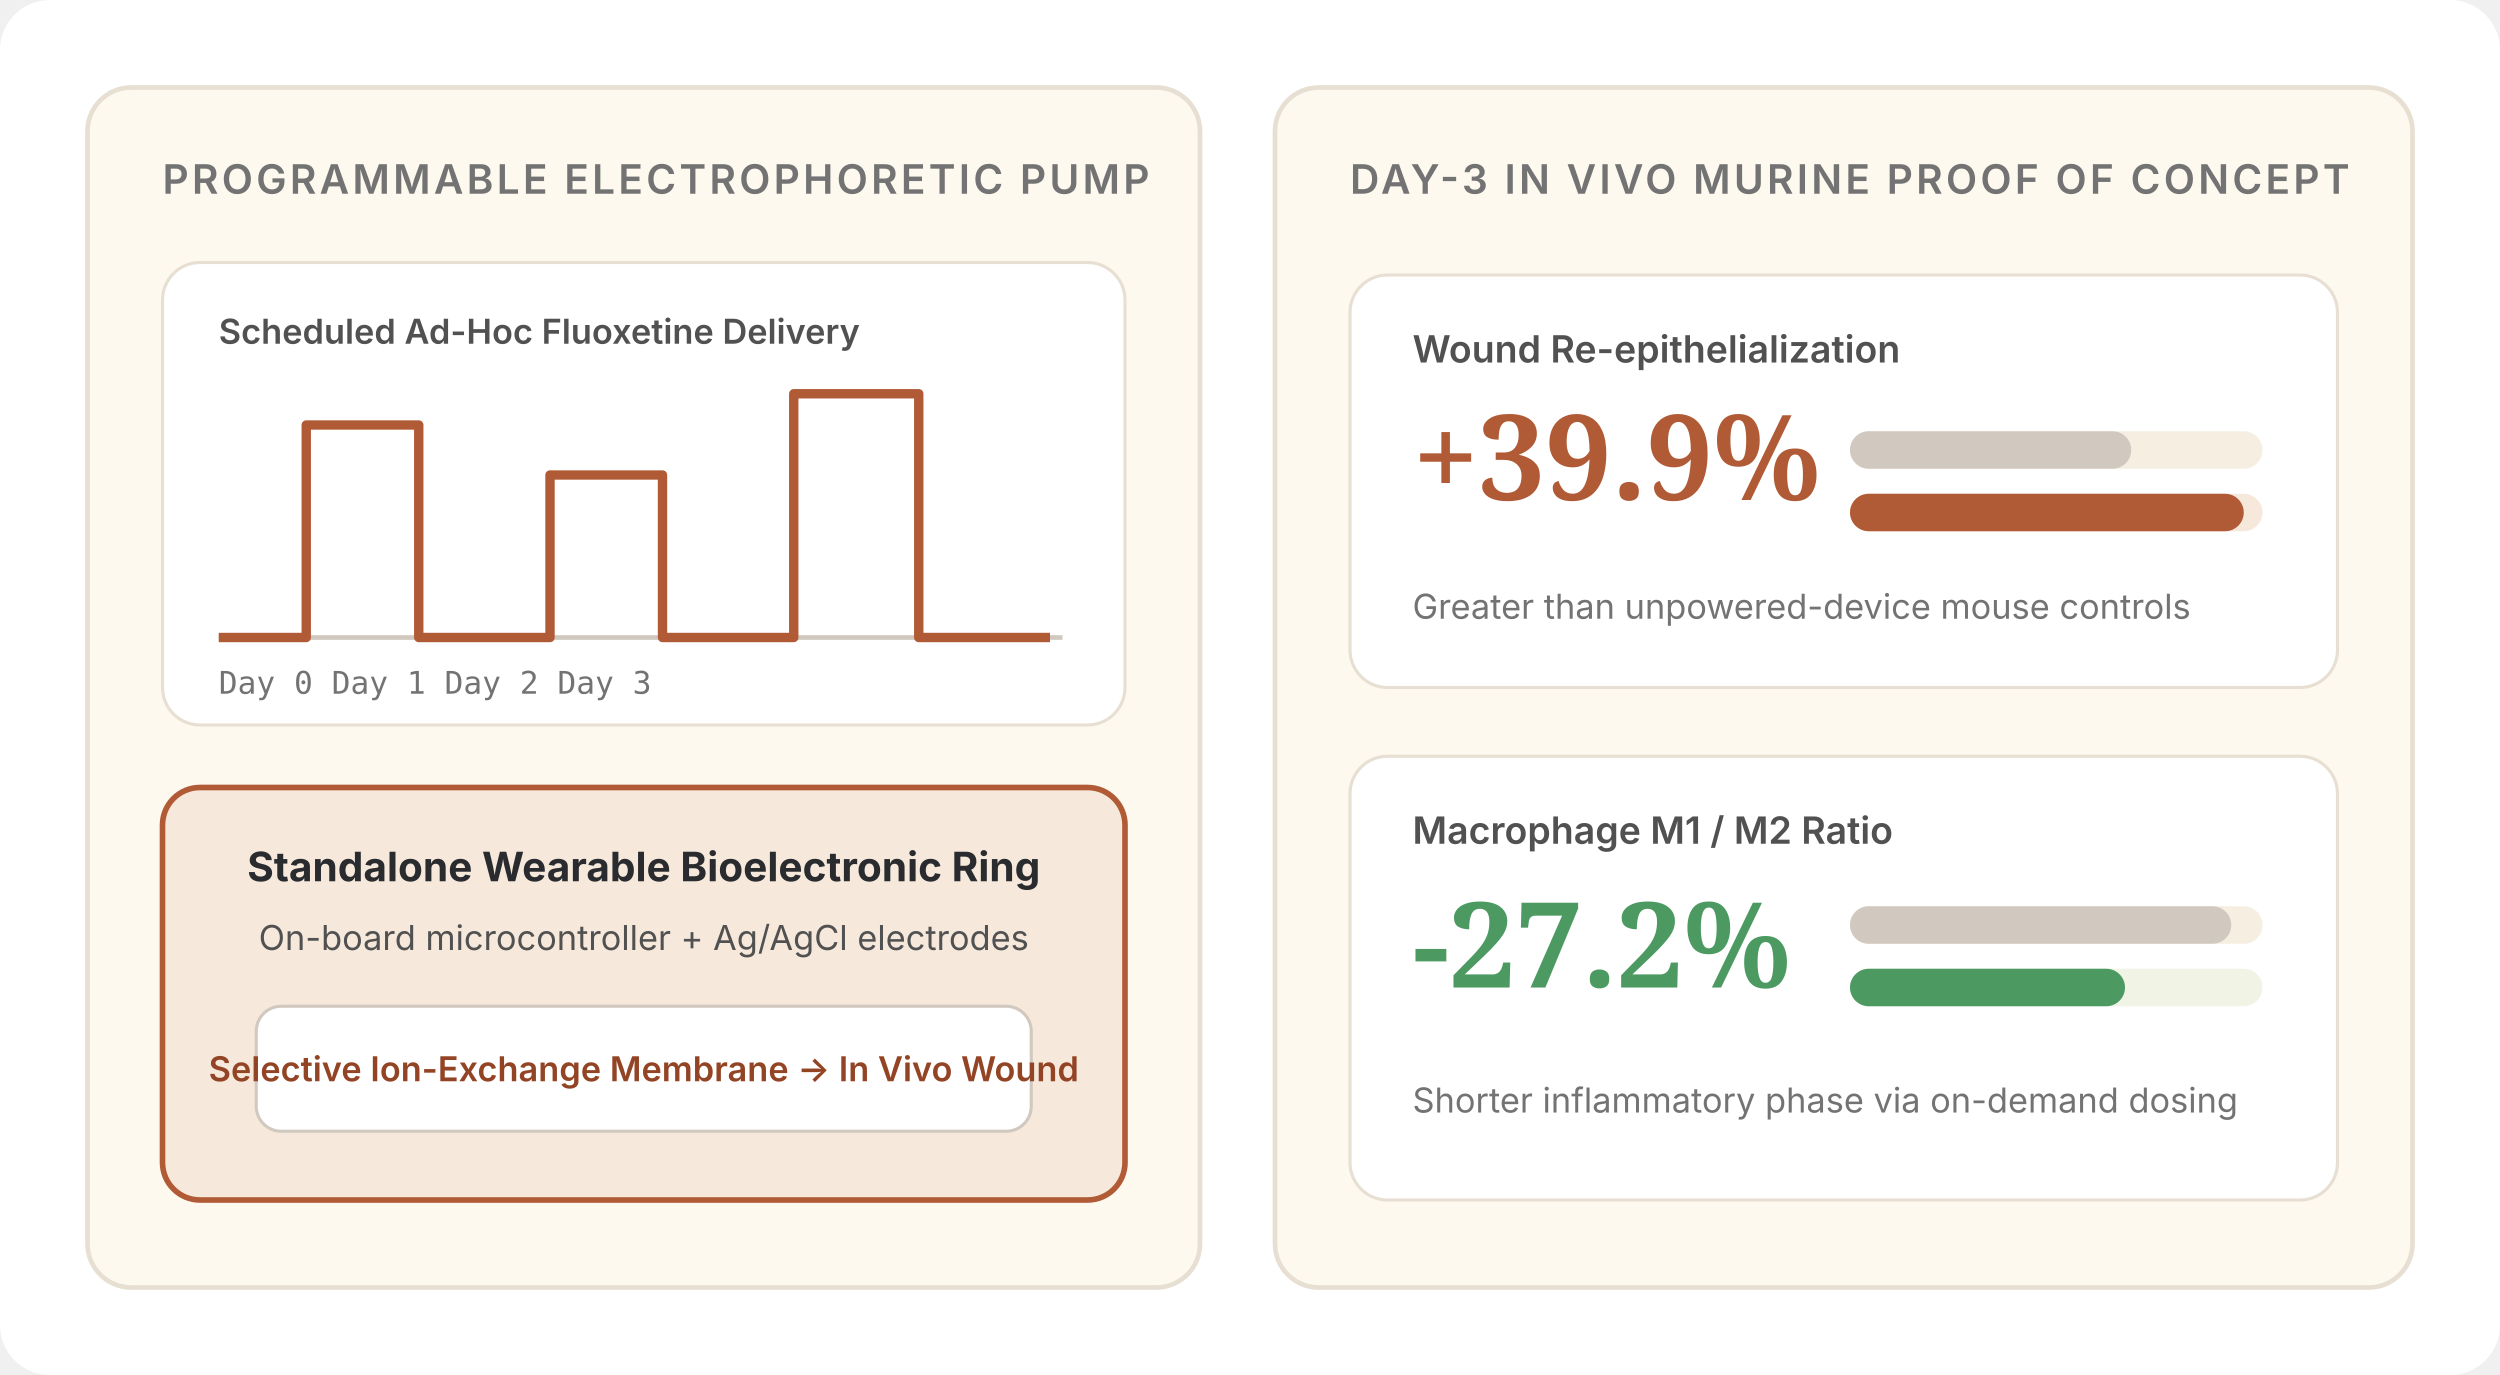
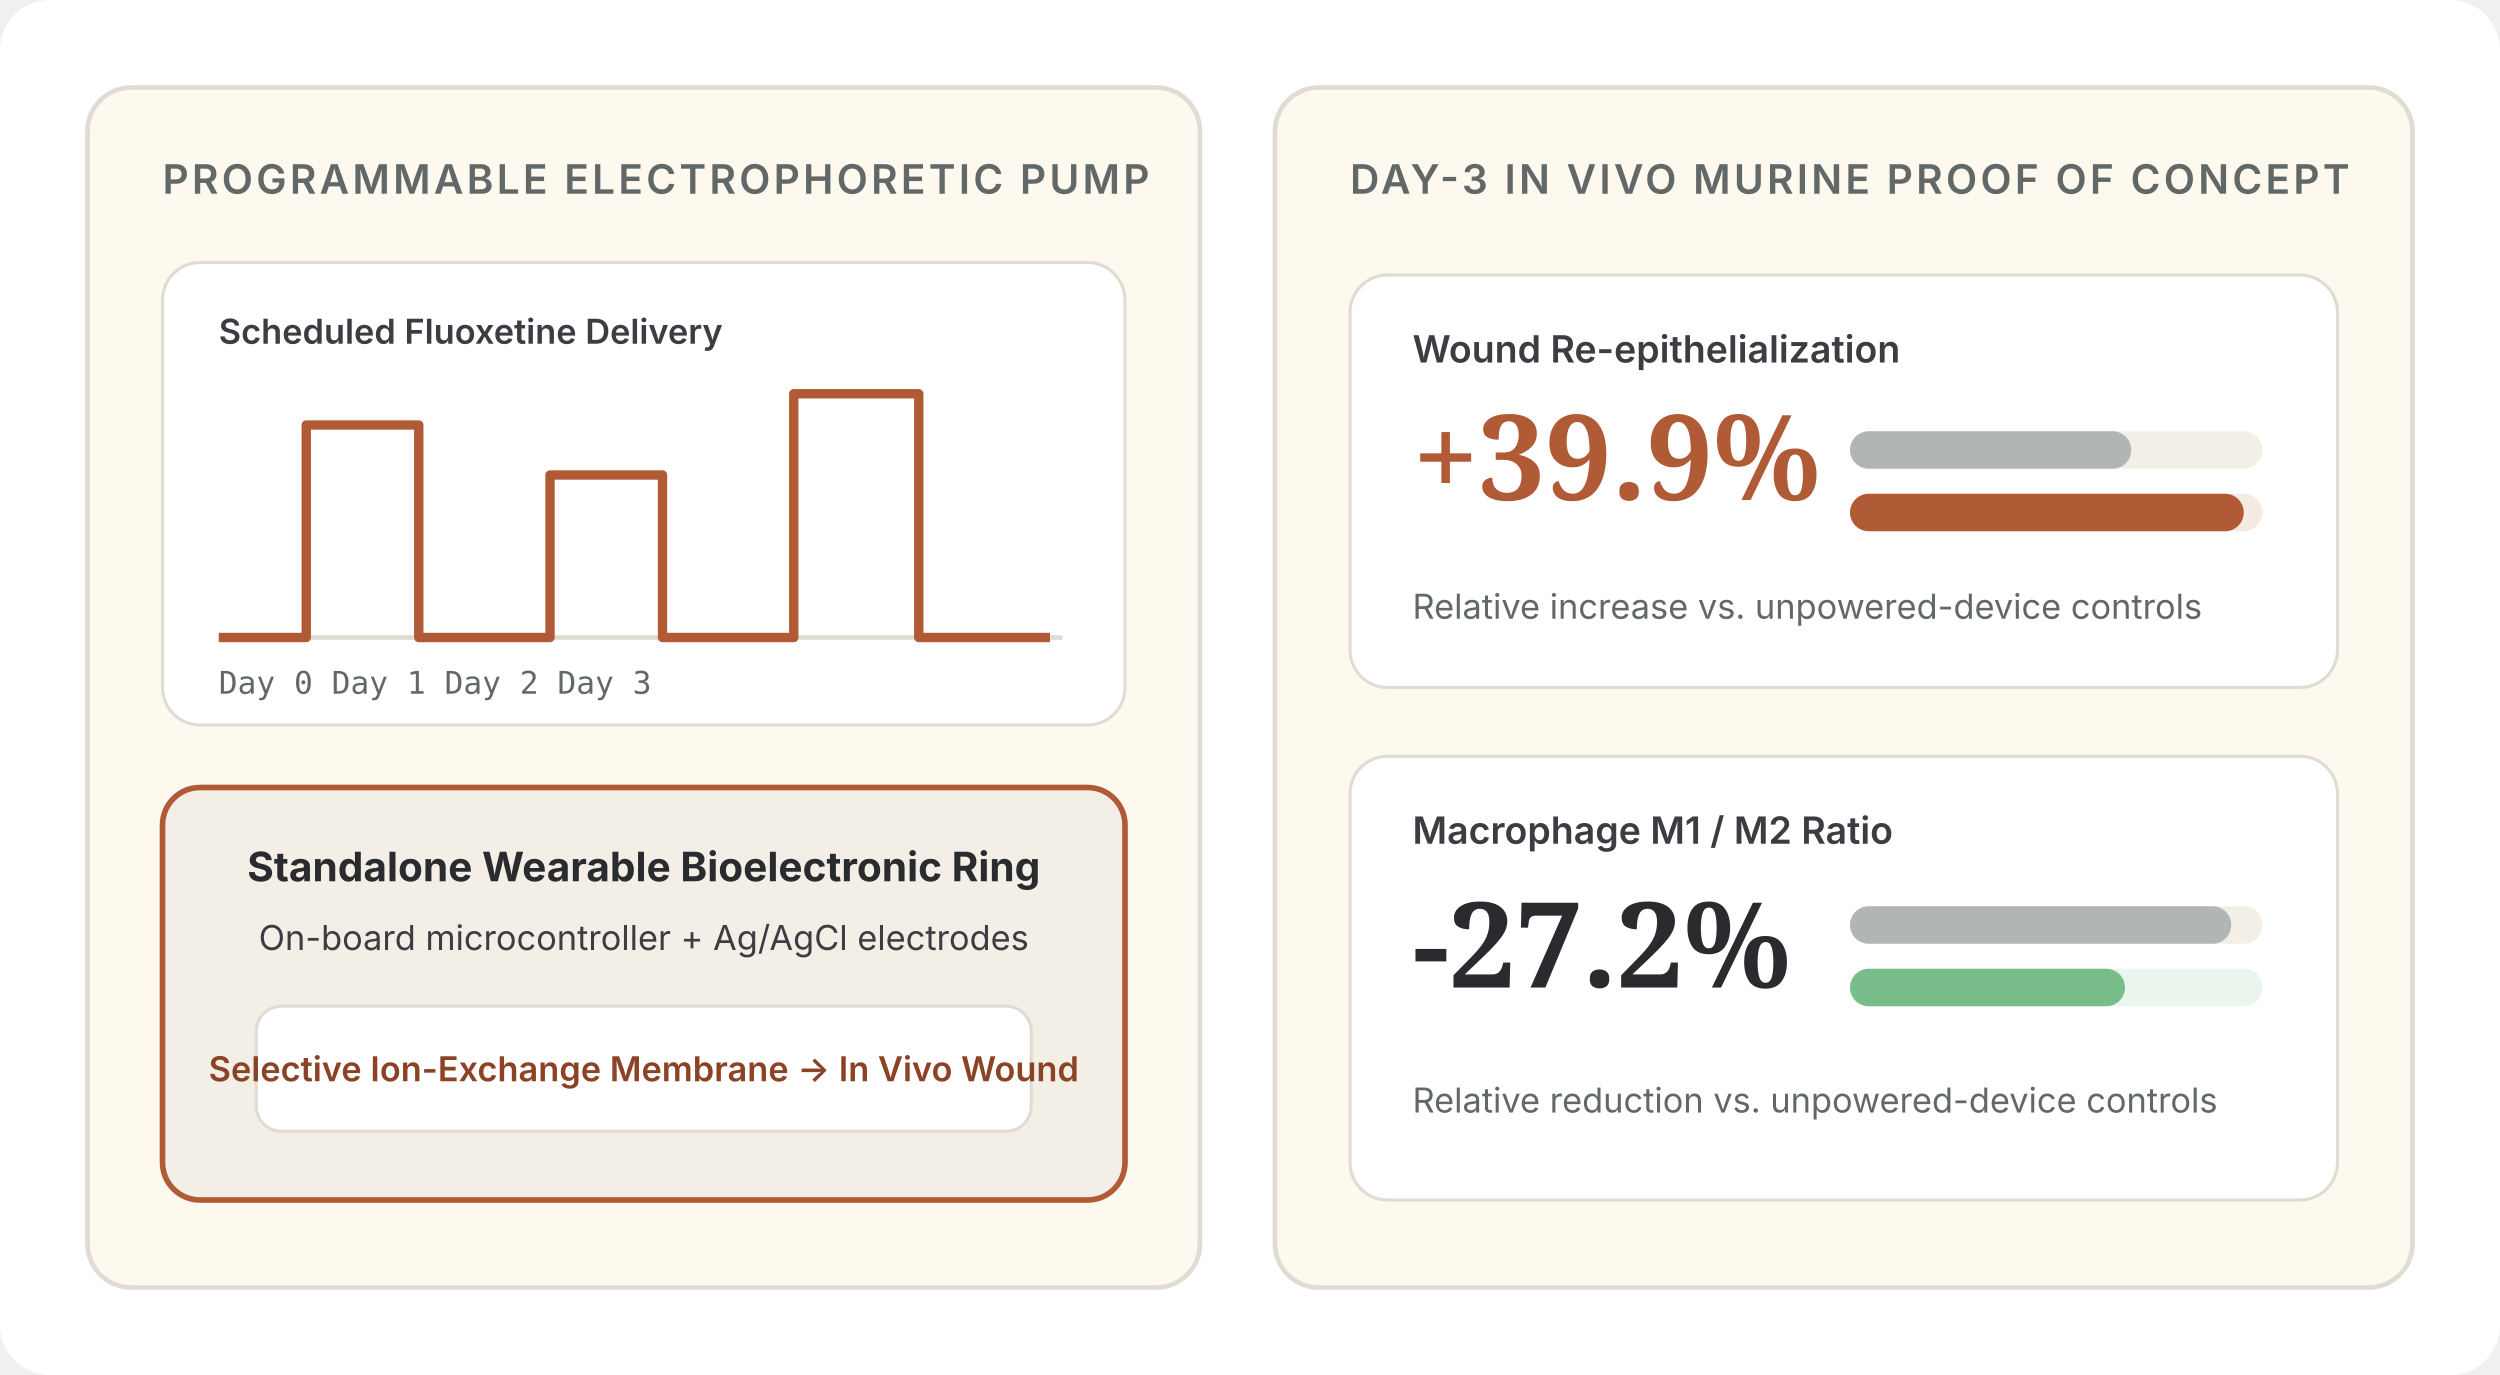
<svg xmlns="http://www.w3.org/2000/svg" viewBox="0 0 800 440" fill="none">
  <rect width="800" height="440" rx="16" fill="#FFFFFF" />
-   <rect x="28" y="28" width="356" height="384" rx="14" fill="#FEF9EF" stroke="#E6DFD2" stroke-width="1.5" />
-   <text x="52" y="62" font-family="Inter, system-ui, sans-serif" font-size="13" font-weight="600" fill="#737373" letter-spacing="0.08em">PROGRAMMABLE ELECTROPHORETIC PUMP</text>
-   <rect x="52" y="84" width="308" height="148" rx="12" fill="#FFFFFF" stroke="#E6DFD2" />
-   <text x="70" y="110" font-family="Inter, system-ui, sans-serif" font-size="11" font-weight="600" fill="#515151">Scheduled Ad-Hoc Fluoxetine Delivery</text>
-   <line x1="70" y1="204" x2="340" y2="204" stroke="#D1C9BF" stroke-width="1.5" />
+   <rect x="28" y="28" width="356" height="384" rx="14" fill="#FEF9EF" stroke="#E0DCD3" stroke-width="1.5" />
+   <text x="52" y="62" font-family="Inter, system-ui, sans-serif" font-size="13" font-weight="600" fill="#616867" letter-spacing="0.08em">PROGRAMMABLE ELECTROPHORETIC PUMP</text>
+   <rect x="52" y="84" width="308" height="148" rx="12" fill="#FFFFFF" stroke="#E0DCD3" />
+   <text x="70" y="110" font-family="Inter, system-ui, sans-serif" font-size="11" font-weight="600" fill="#3C3D42">Scheduled Fluoxetine Delivery</text>
+   <line x1="70" y1="204" x2="340" y2="204" stroke="#E0DCD3" stroke-width="1.5" />
  <polyline points="70,204 98,204 98,136 134,136 134,204 176,204 176,152 212,152 212,204 254,204 254,126 294,126 294,204 336,204" stroke="#B05A36" stroke-width="3" stroke-linejoin="round" fill="none" />
-   <text x="70" y="222" font-family="monospace" font-size="10" fill="#737373">Day 0          Day 1          Day 2          Day 3</text>
-   <rect x="52" y="252" width="308" height="132" rx="12" fill="#F6E9DC" stroke="#B05A36" stroke-width="1.8" />
+   <text x="70" y="222" font-family="monospace" font-size="10" fill="#616867">Day 0          Day 1          Day 2          Day 3</text>
+   <rect x="52" y="252" width="308" height="132" rx="12" fill="#F4EFE6" stroke="#B05A36" stroke-width="1.8" />
  <text x="206" y="282" text-anchor="middle" font-family="Inter, system-ui, sans-serif" font-size="13" font-weight="700" fill="#2A2B2F">Standalone Wearable Bioelectronic Ring</text>
-   <text x="206" y="304" text-anchor="middle" font-family="Inter, system-ui, sans-serif" font-size="11" fill="#515151">On-board microcontroller + Ag/AgCl electrodes</text>
-   <rect x="82" y="322" width="248" height="40" rx="8" fill="#FFFFFF" stroke="#D1C9BF" />
-   <text x="206" y="346" text-anchor="middle" font-family="Inter, system-ui, sans-serif" font-size="11" font-weight="600" fill="#934424">Selective Ion-Exchange Membrane -&gt; In Vivo Wound</text>
-   <rect x="408" y="28" width="364" height="384" rx="14" fill="#FEF9EF" stroke="#E6DFD2" stroke-width="1.5" />
-   <text x="432" y="62" font-family="Inter, system-ui, sans-serif" font-size="13" font-weight="600" fill="#737373" letter-spacing="0.08em">DAY-3 IN VIVO MURINE PROOF OF CONCEPT</text>
-   <rect x="432" y="88" width="316" height="132" rx="12" fill="#FFFFFF" stroke="#E6DFD2" />
-   <text x="452" y="116" font-family="Inter, system-ui, sans-serif" font-size="12" font-weight="600" fill="#515151">Wound Re-epithelialization</text>
+   <text x="206" y="304" text-anchor="middle" font-family="Inter, system-ui, sans-serif" font-size="11" fill="#3C3D42">On-board microcontroller + Ag/AgCl electrodes</text>
+   <rect x="82" y="322" width="248" height="40" rx="8" fill="#FFFFFF" stroke="#E0DCD3" />
+   <text x="206" y="346" text-anchor="middle" font-family="Inter, system-ui, sans-serif" font-size="11" font-weight="600" fill="#8C4325">Selective Ion-Exchange Membrane -&gt; In Vivo Wound</text>
+   <rect x="408" y="28" width="364" height="384" rx="14" fill="#FEF9EF" stroke="#E0DCD3" stroke-width="1.5" />
+   <text x="432" y="62" font-family="Inter, system-ui, sans-serif" font-size="13" font-weight="600" fill="#616867" letter-spacing="0.08em">DAY-3 IN VIVO MURINE PROOF OF CONCEPT</text>
+   <rect x="432" y="88" width="316" height="132" rx="12" fill="#FFFFFF" stroke="#E0DCD3" />
+   <text x="452" y="116" font-family="Inter, system-ui, sans-serif" font-size="12" font-weight="600" fill="#3C3D42">Wound Re-epithelialization</text>
  <text x="452" y="160" font-family="Georgia, serif" font-size="38" font-weight="700" fill="#B05A36">+39.9%</text>
-   <rect x="592" y="138" width="132" height="12" rx="6" fill="#F5EEE1" />
-   <rect x="592" y="138" width="90" height="12" rx="6" fill="#D1C9BF" />
-   <rect x="592" y="158" width="132" height="12" rx="6" fill="#F6E9DC" />
+   <rect x="592" y="138" width="132" height="12" rx="6" fill="#F4EFE6" />
+   <rect x="592" y="138" width="90" height="12" rx="6" fill="#B0B6B5" />
+   <rect x="592" y="158" width="132" height="12" rx="6" fill="#F6EBE3" />
  <rect x="592" y="158" width="126" height="12" rx="6" fill="#B05A36" />
-   <text x="452" y="198" font-family="Inter, system-ui, sans-serif" font-size="11" fill="#737373">Greater than unpowered-device mouse controls</text>
-   <rect x="432" y="242" width="316" height="142" rx="12" fill="#FFFFFF" stroke="#E6DFD2" />
-   <text x="452" y="270" font-family="Inter, system-ui, sans-serif" font-size="12" font-weight="600" fill="#515151">Macrophage M1 / M2 Ratio</text>
-   <text x="452" y="316" font-family="Georgia, serif" font-size="38" font-weight="700" fill="#4C9A62">-27.2%</text>
-   <rect x="592" y="290" width="132" height="12" rx="6" fill="#F5EEE1" />
-   <rect x="592" y="290" width="122" height="12" rx="6" fill="#D1C9BF" />
-   <rect x="592" y="310" width="132" height="12" rx="6" fill="#F1F3E5" />
-   <rect x="592" y="310" width="88" height="12" rx="6" fill="#4C9A62" />
-   <text x="452" y="356" font-family="Inter, system-ui, sans-serif" font-size="11" fill="#737373">Shorter inflammatory phase via on-demand dosing</text>
+   <text x="452" y="198" font-family="Inter, system-ui, sans-serif" font-size="11" fill="#616867">Relative increase vs. unpowered-device controls</text>
+   <rect x="432" y="242" width="316" height="142" rx="12" fill="#FFFFFF" stroke="#E0DCD3" />
+   <text x="452" y="270" font-family="Inter, system-ui, sans-serif" font-size="12" font-weight="600" fill="#3C3D42">Macrophage M1 / M2 Ratio</text>
+   <text x="452" y="316" font-family="Georgia, serif" font-size="38" font-weight="700" fill="#2A2B2F">-27.2%</text>
+   <rect x="592" y="290" width="132" height="12" rx="6" fill="#F4EFE6" />
+   <rect x="592" y="290" width="122" height="12" rx="6" fill="#B0B6B5" />
+   <rect x="592" y="310" width="132" height="12" rx="6" fill="#EAF5ED" />
+   <rect x="592" y="310" width="88" height="12" rx="6" fill="#79BD8B" />
+   <text x="452" y="356" font-family="Inter, system-ui, sans-serif" font-size="11" fill="#616867">Relative reduction vs. unpowered-device controls</text>
</svg>
